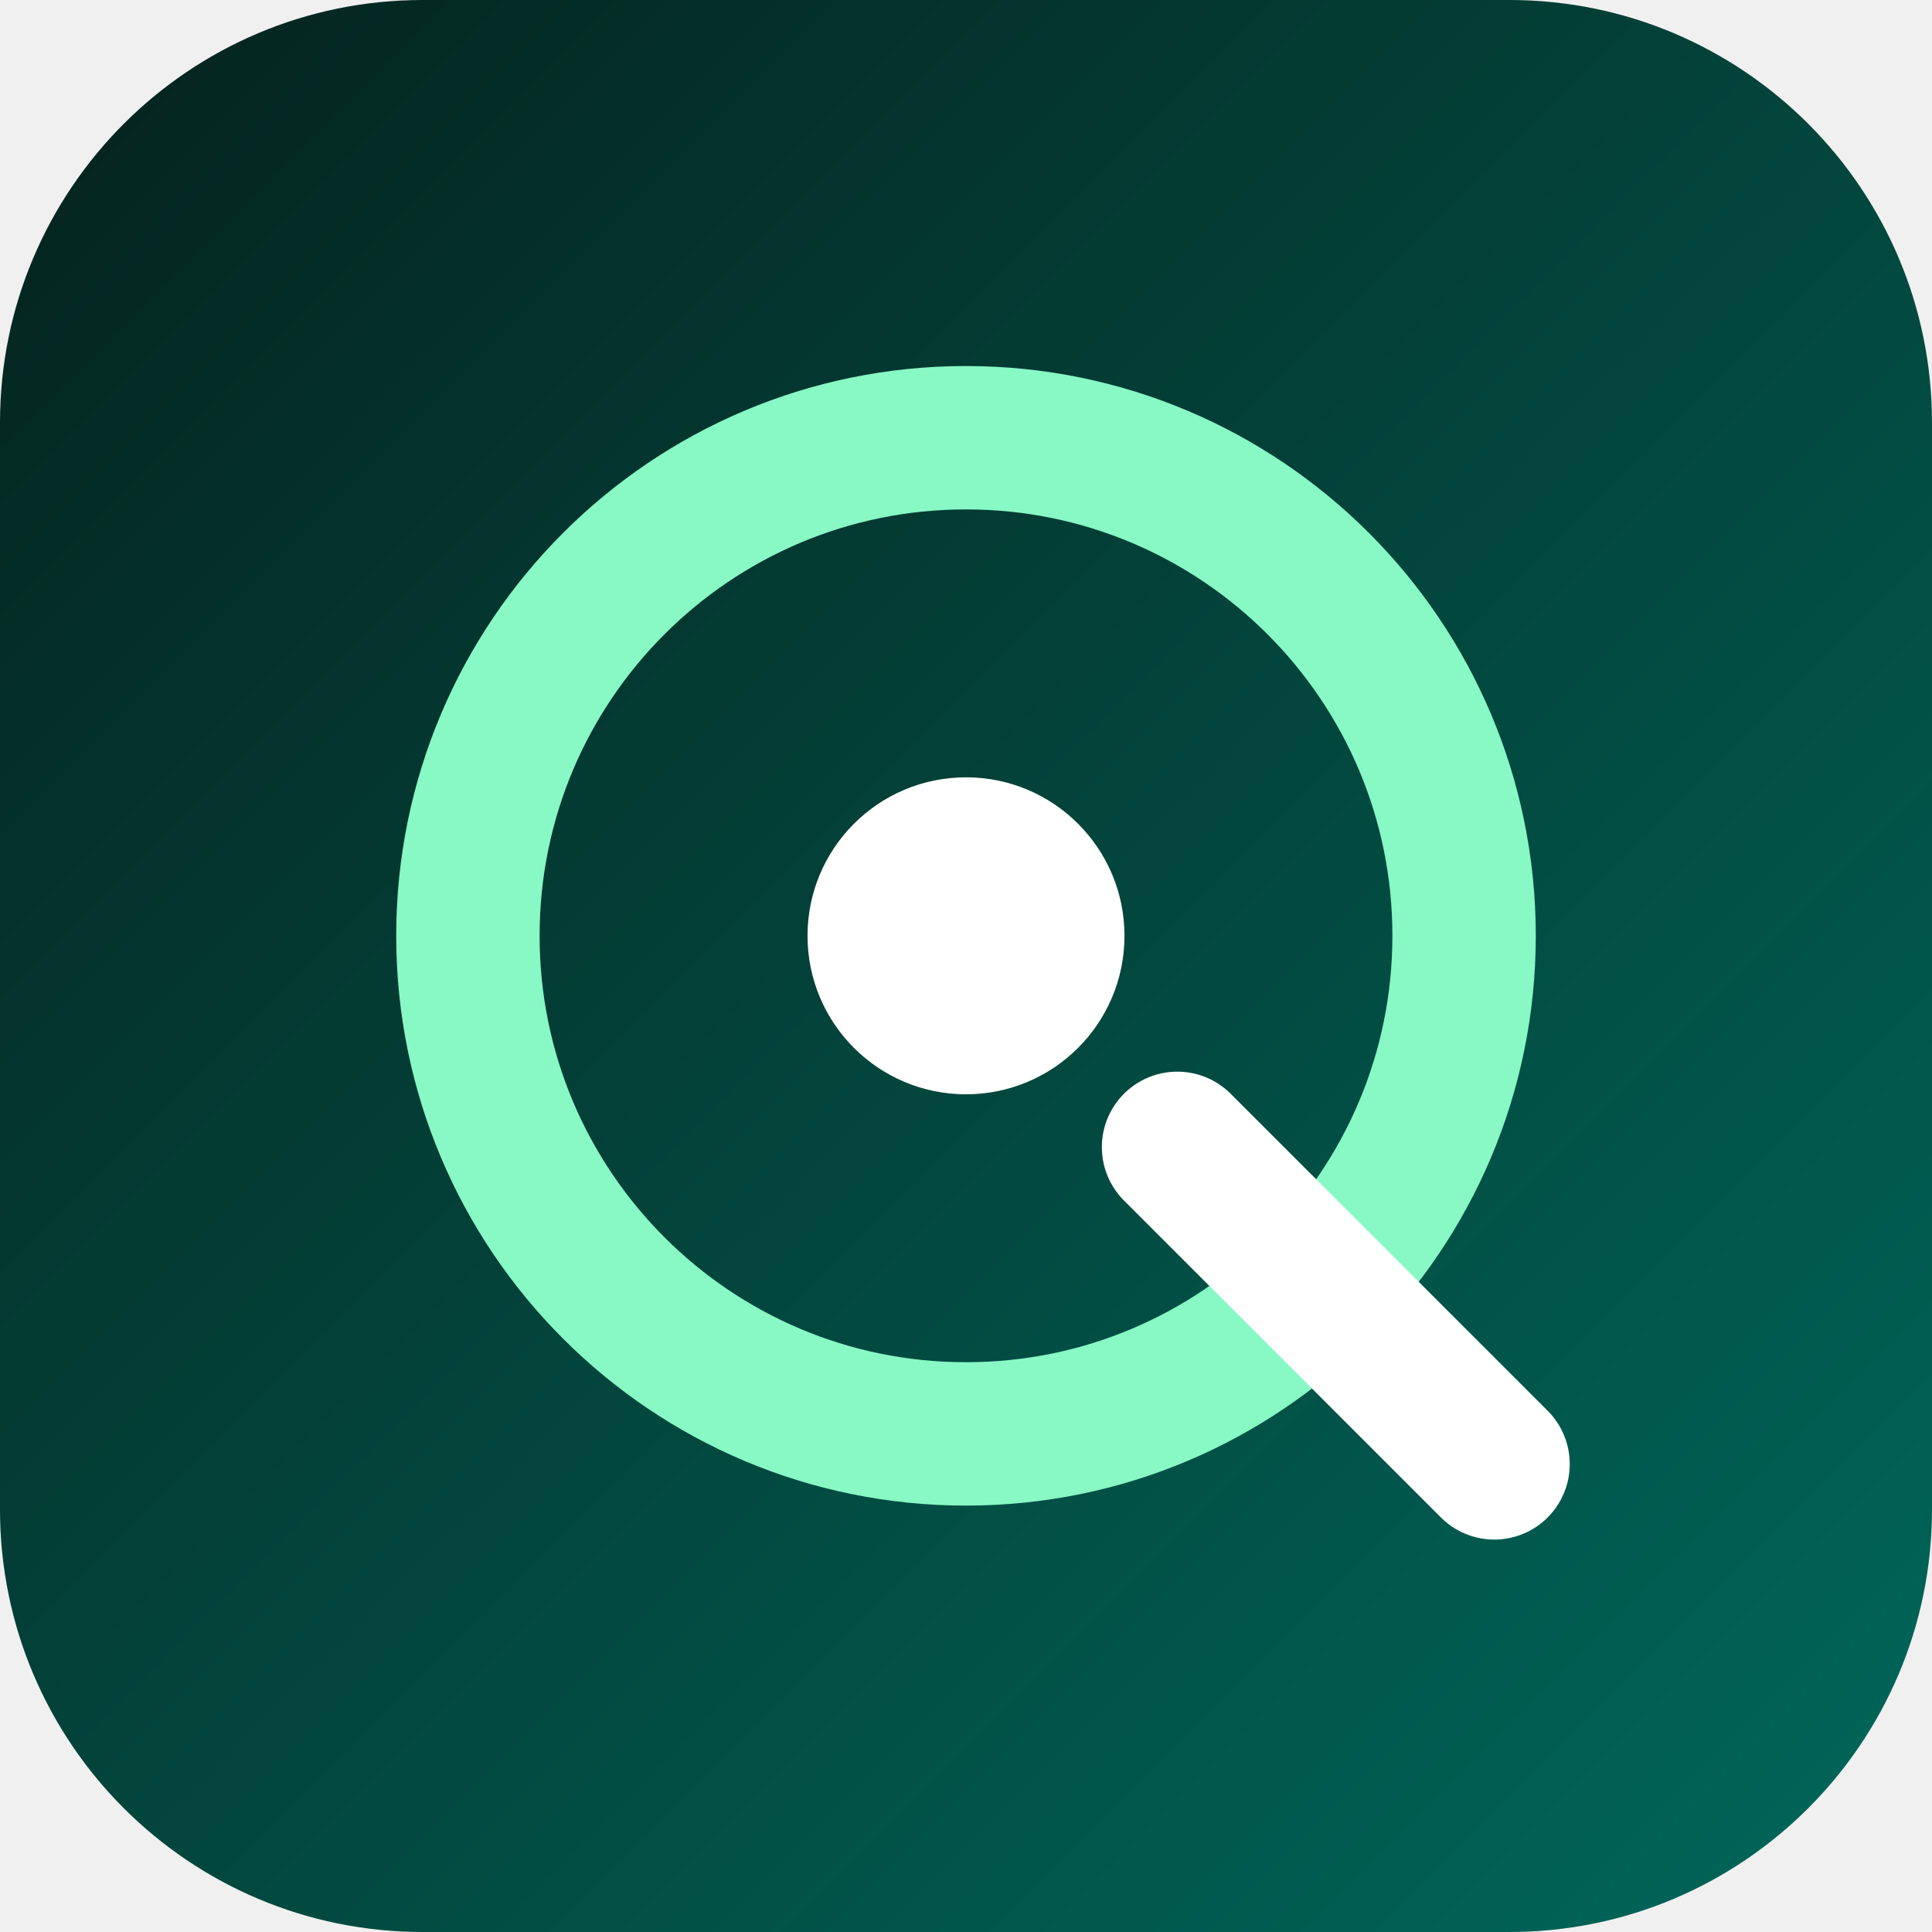
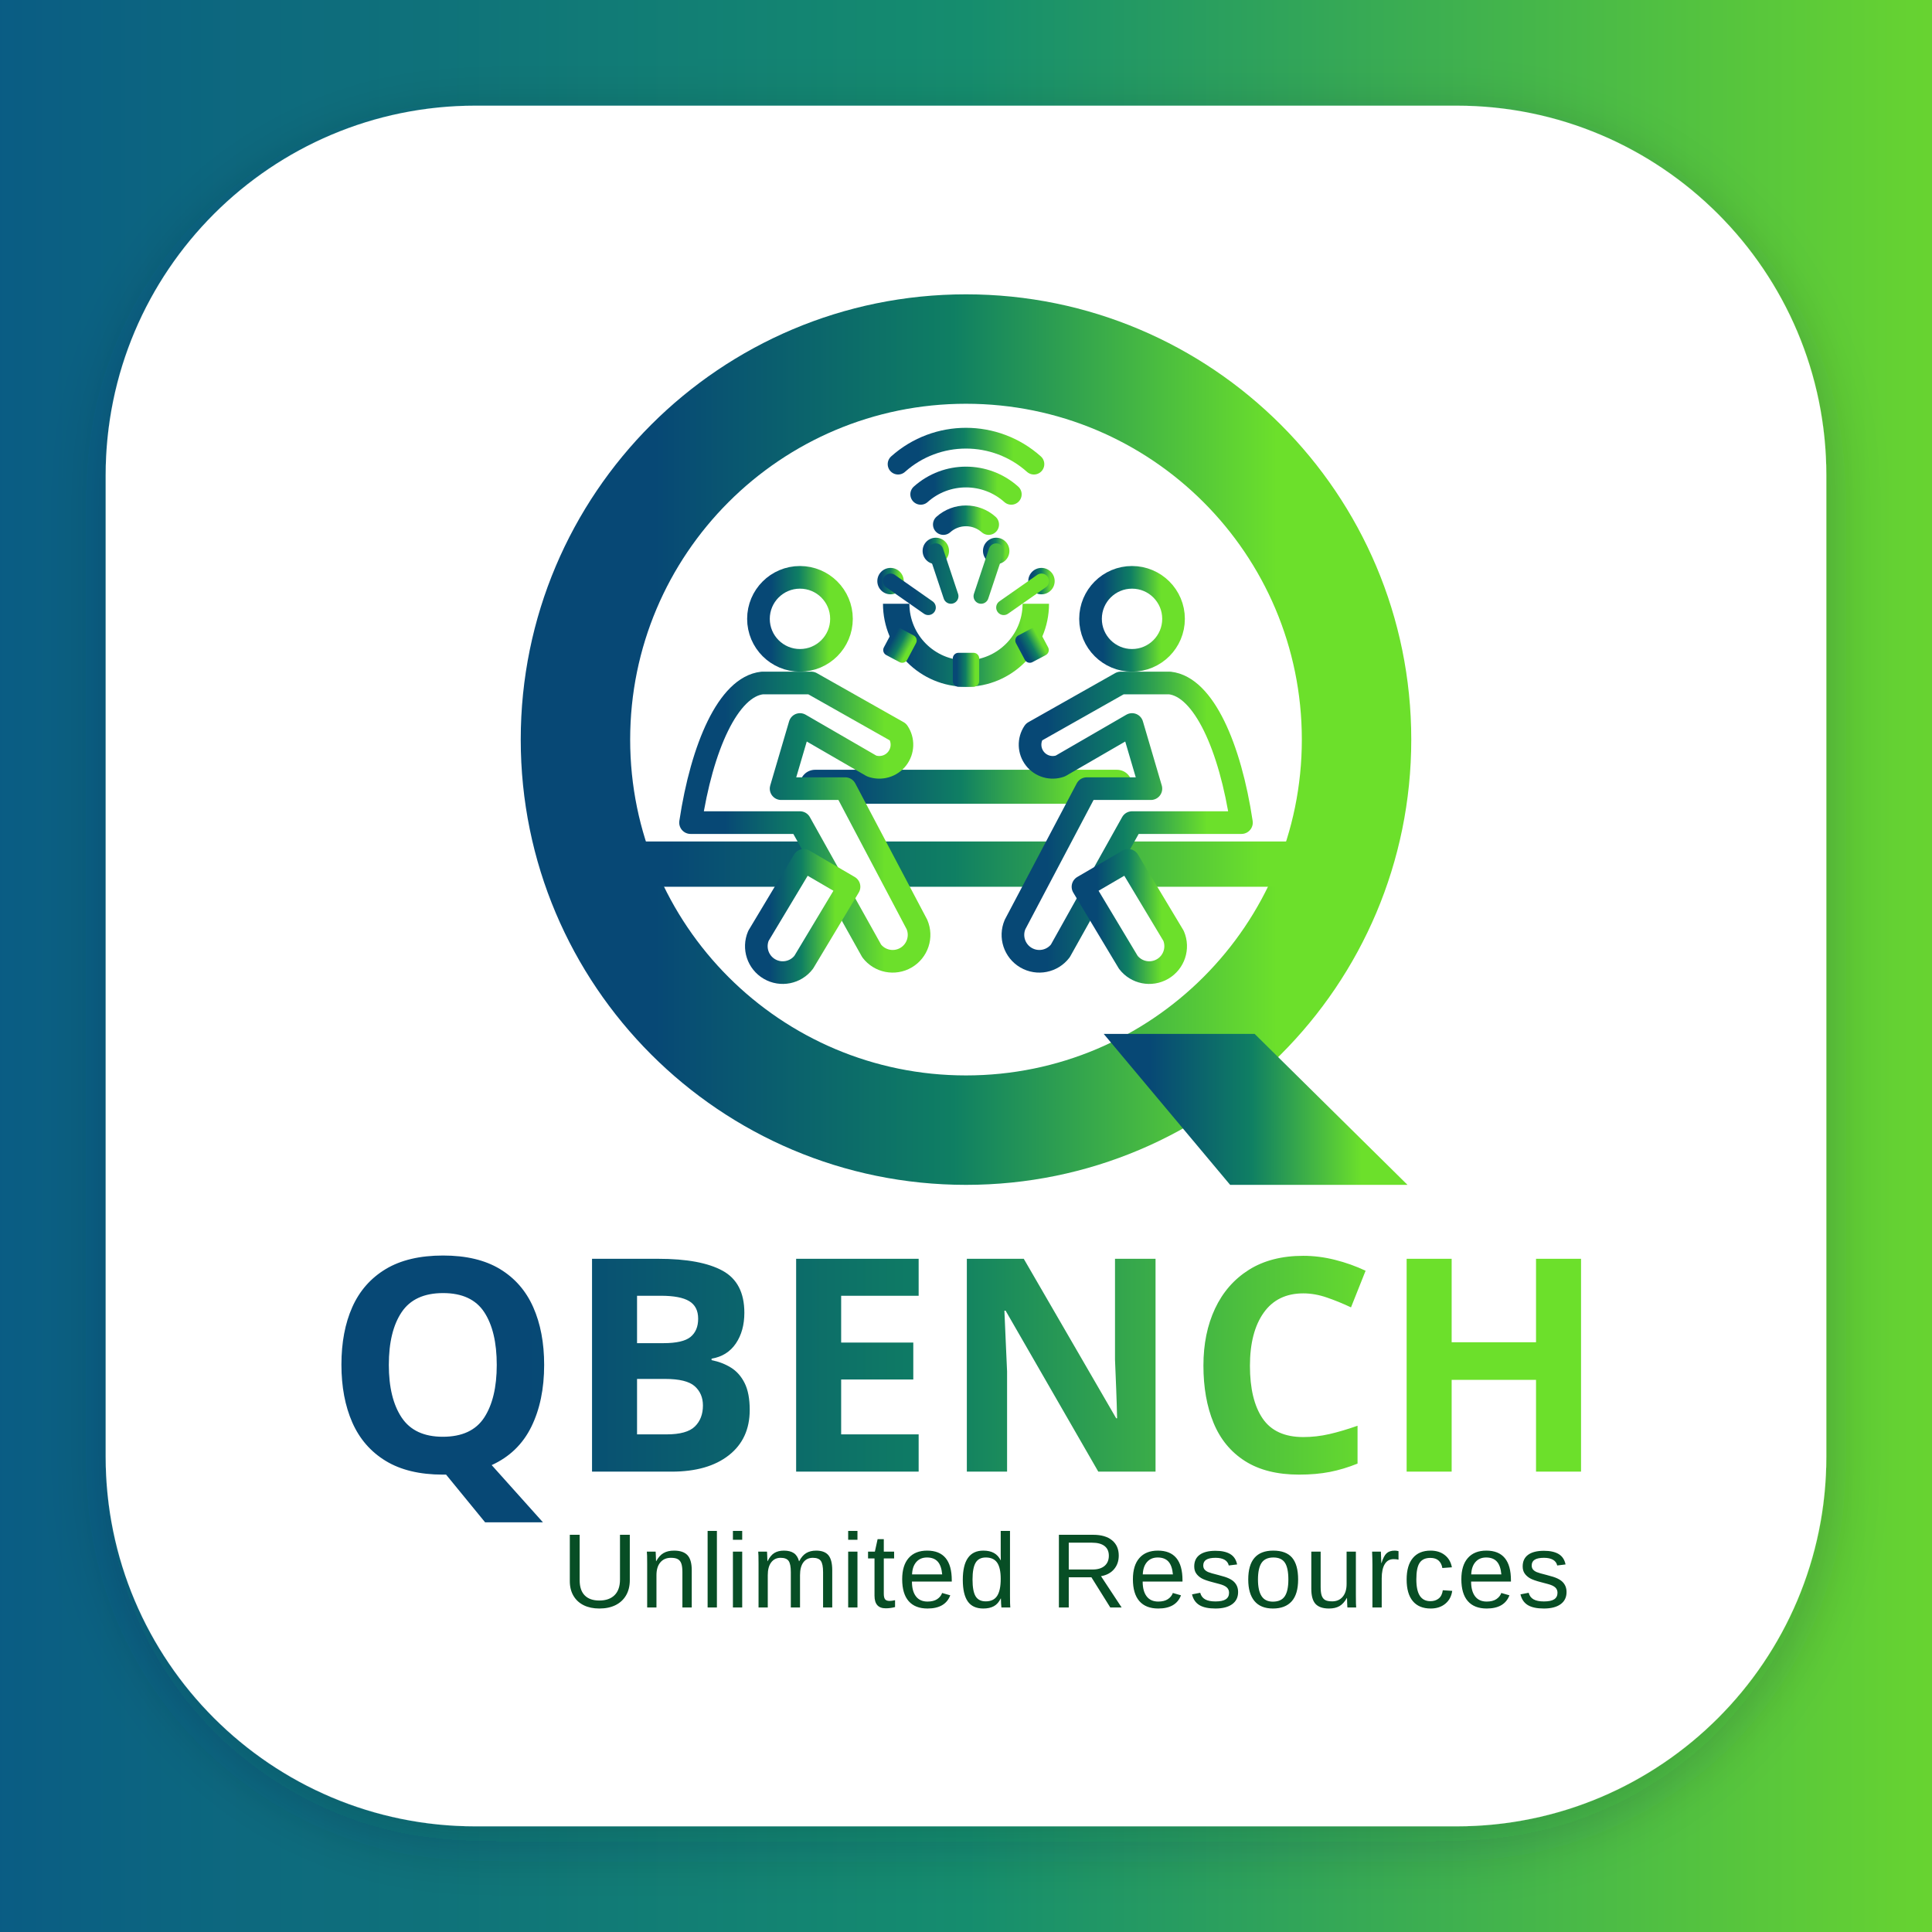
- <svg xmlns="http://www.w3.org/2000/svg" viewBox="0 0 512 512" width="512" height="512">
+ <svg xmlns="http://www.w3.org/2000/svg" viewBox="0 0 1024 1024" width="1024" height="1024">
  <defs>
-     <linearGradient id="bg" x1="0%" y1="0%" x2="100%" y2="100%">
-       <stop offset="0%" stop-color="#05211c" />
-       <stop offset="100%" stop-color="#00685b" />
+     <linearGradient id="frameGrad" x1="0%" y1="50%" x2="100%" y2="50%">
+       <stop offset="0%" stop-color="#0A5C84" />
+       <stop offset="50%" stop-color="#158D6E" />
+       <stop offset="100%" stop-color="#68D430" />
    </linearGradient>
+     <linearGradient id="brandGrad" x1="15%" y1="50%" x2="85%" y2="50%">
+       <stop offset="0%" stop-color="#074875" />
+       <stop offset="48%" stop-color="#0F7F63" />
+       <stop offset="100%" stop-color="#6CE02B" />
+     </linearGradient>
+     <filter id="cardShadow" x="-8%" y="-8%" width="116%" height="116%">
+       <feDropShadow dx="0" dy="8" stdDeviation="16" flood-color="#042B3D" flood-opacity="0.22" />
+     </filter>
  </defs>
-   <rect width="512" height="512" rx="112" fill="url(#bg)" />
-   <circle cx="256" cy="248" r="132" fill="none" stroke="#88f8c5" stroke-width="38" />
-   <circle cx="256" cy="248" r="42" fill="#ffffff" />
-   <path d="M312 304 L396 388" stroke="#ffffff" stroke-width="40" stroke-linecap="round" />
+   <rect width="1024" height="1024" fill="url(#frameGrad)" />
+   <rect x="56" y="56" width="912" height="912" rx="196" ry="196" fill="#FFFFFF" filter="url(#cardShadow)" />
+   <g fill="url(#brandGrad)" stroke="url(#brandGrad)">
+     <path fill-rule="evenodd" stroke="none" d="M 512 156          A 236 236 0 1 0 512 628          A 236 236 0 1 0 512 156 Z          M 512 214          A 178 178 0 1 1 512 570          A 178 178 0 1 1 512 214 Z" />
+     <polygon stroke="none" points="585,548 665,548 746,628 652,628" />
+     <rect x="288" y="446" width="448" height="24" rx="8" stroke="none" />
+     <rect x="424" y="408" width="176" height="18" rx="8" stroke="none" />
+     <path d="M 476 246 A 54 54 0 0 1 548 246" fill="none" stroke-width="11" stroke-linecap="round" />
+     <path d="M 488 262 A 36 36 0 0 1 536 262" fill="none" stroke-width="11" stroke-linecap="round" />
+     <path d="M 500 278 A 18 18 0 0 1 524 278" fill="none" stroke-width="11" stroke-linecap="round" />
+     <circle cx="496" cy="292" r="7" stroke="none" />
+     <circle cx="528" cy="292" r="7" stroke="none" />
+     <circle cx="472" cy="308" r="7" stroke="none" />
+     <circle cx="552" cy="308" r="7" stroke="none" />
+     <path d="M 496 292 L 504 316 M 528 292 L 520 316 M 472 308 L 492 322 M 552 308 L 532 322" fill="none" stroke-width="8" stroke-linecap="round" />
+     <path d="M 468 320 A 44 44 0 0 0 556 320 L 542 320 A 30 30 0 0 1 482 320 Z" stroke="none" />
+     <rect x="470" y="334" width="14" height="16" rx="3" transform="rotate(28 477 342)" stroke="none" />
+     <rect x="505" y="346" width="14" height="18" rx="3" stroke="none" />
+     <rect x="540" y="334" width="14" height="16" rx="3" transform="rotate(-28 547 342)" stroke="none" />
+     <circle cx="424" cy="328" r="22" fill="#FFFFFF" stroke-width="12" />
+     <path d="M 404 362          C 386 364, 372 396, 366 436          L 424 436          L 462 504          A 14 14 0 0 0 486 490          L 448 418          L 414 418          L 424 384          L 462 406          A 12 12 0 0 0 476 388          L 430 362 Z" fill="#FFFFFF" stroke-width="12" stroke-linejoin="round" />
+     <path d="M 426 456 L 402 496 A 14 14 0 0 0 426 510 L 450 470 Z" fill="#FFFFFF" stroke-width="12" stroke-linejoin="round" />
+     <circle cx="600" cy="328" r="22" fill="#FFFFFF" stroke-width="12" />
+     <path d="M 620 362          C 638 364, 652 396, 658 436          L 600 436          L 562 504          A 14 14 0 0 1 538 490          L 576 418          L 610 418          L 600 384          L 562 406          A 12 12 0 0 1 548 388          L 594 362 Z" fill="#FFFFFF" stroke-width="12" stroke-linejoin="round" />
+     <path d="M 598 456 L 622 496 A 14 14 0 0 1 598 510 L 574 470 Z" fill="#FFFFFF" stroke-width="12" stroke-linejoin="round" />
+   </g>
+   <text x="512" y="780" text-anchor="middle" font-family="'Plus Jakarta Sans', 'Arial Black', sans-serif" font-weight="900" font-size="158" letter-spacing="2" fill="url(#brandGrad)">
+     QBENCH
+   </text>
+   <text x="565" y="852" text-anchor="middle" font-family="'Plus Jakarta Sans', Arial, sans-serif" font-weight="500" font-size="56" letter-spacing="1" fill="#074E25">
+     Unlimited Resources
+   </text>
</svg>
